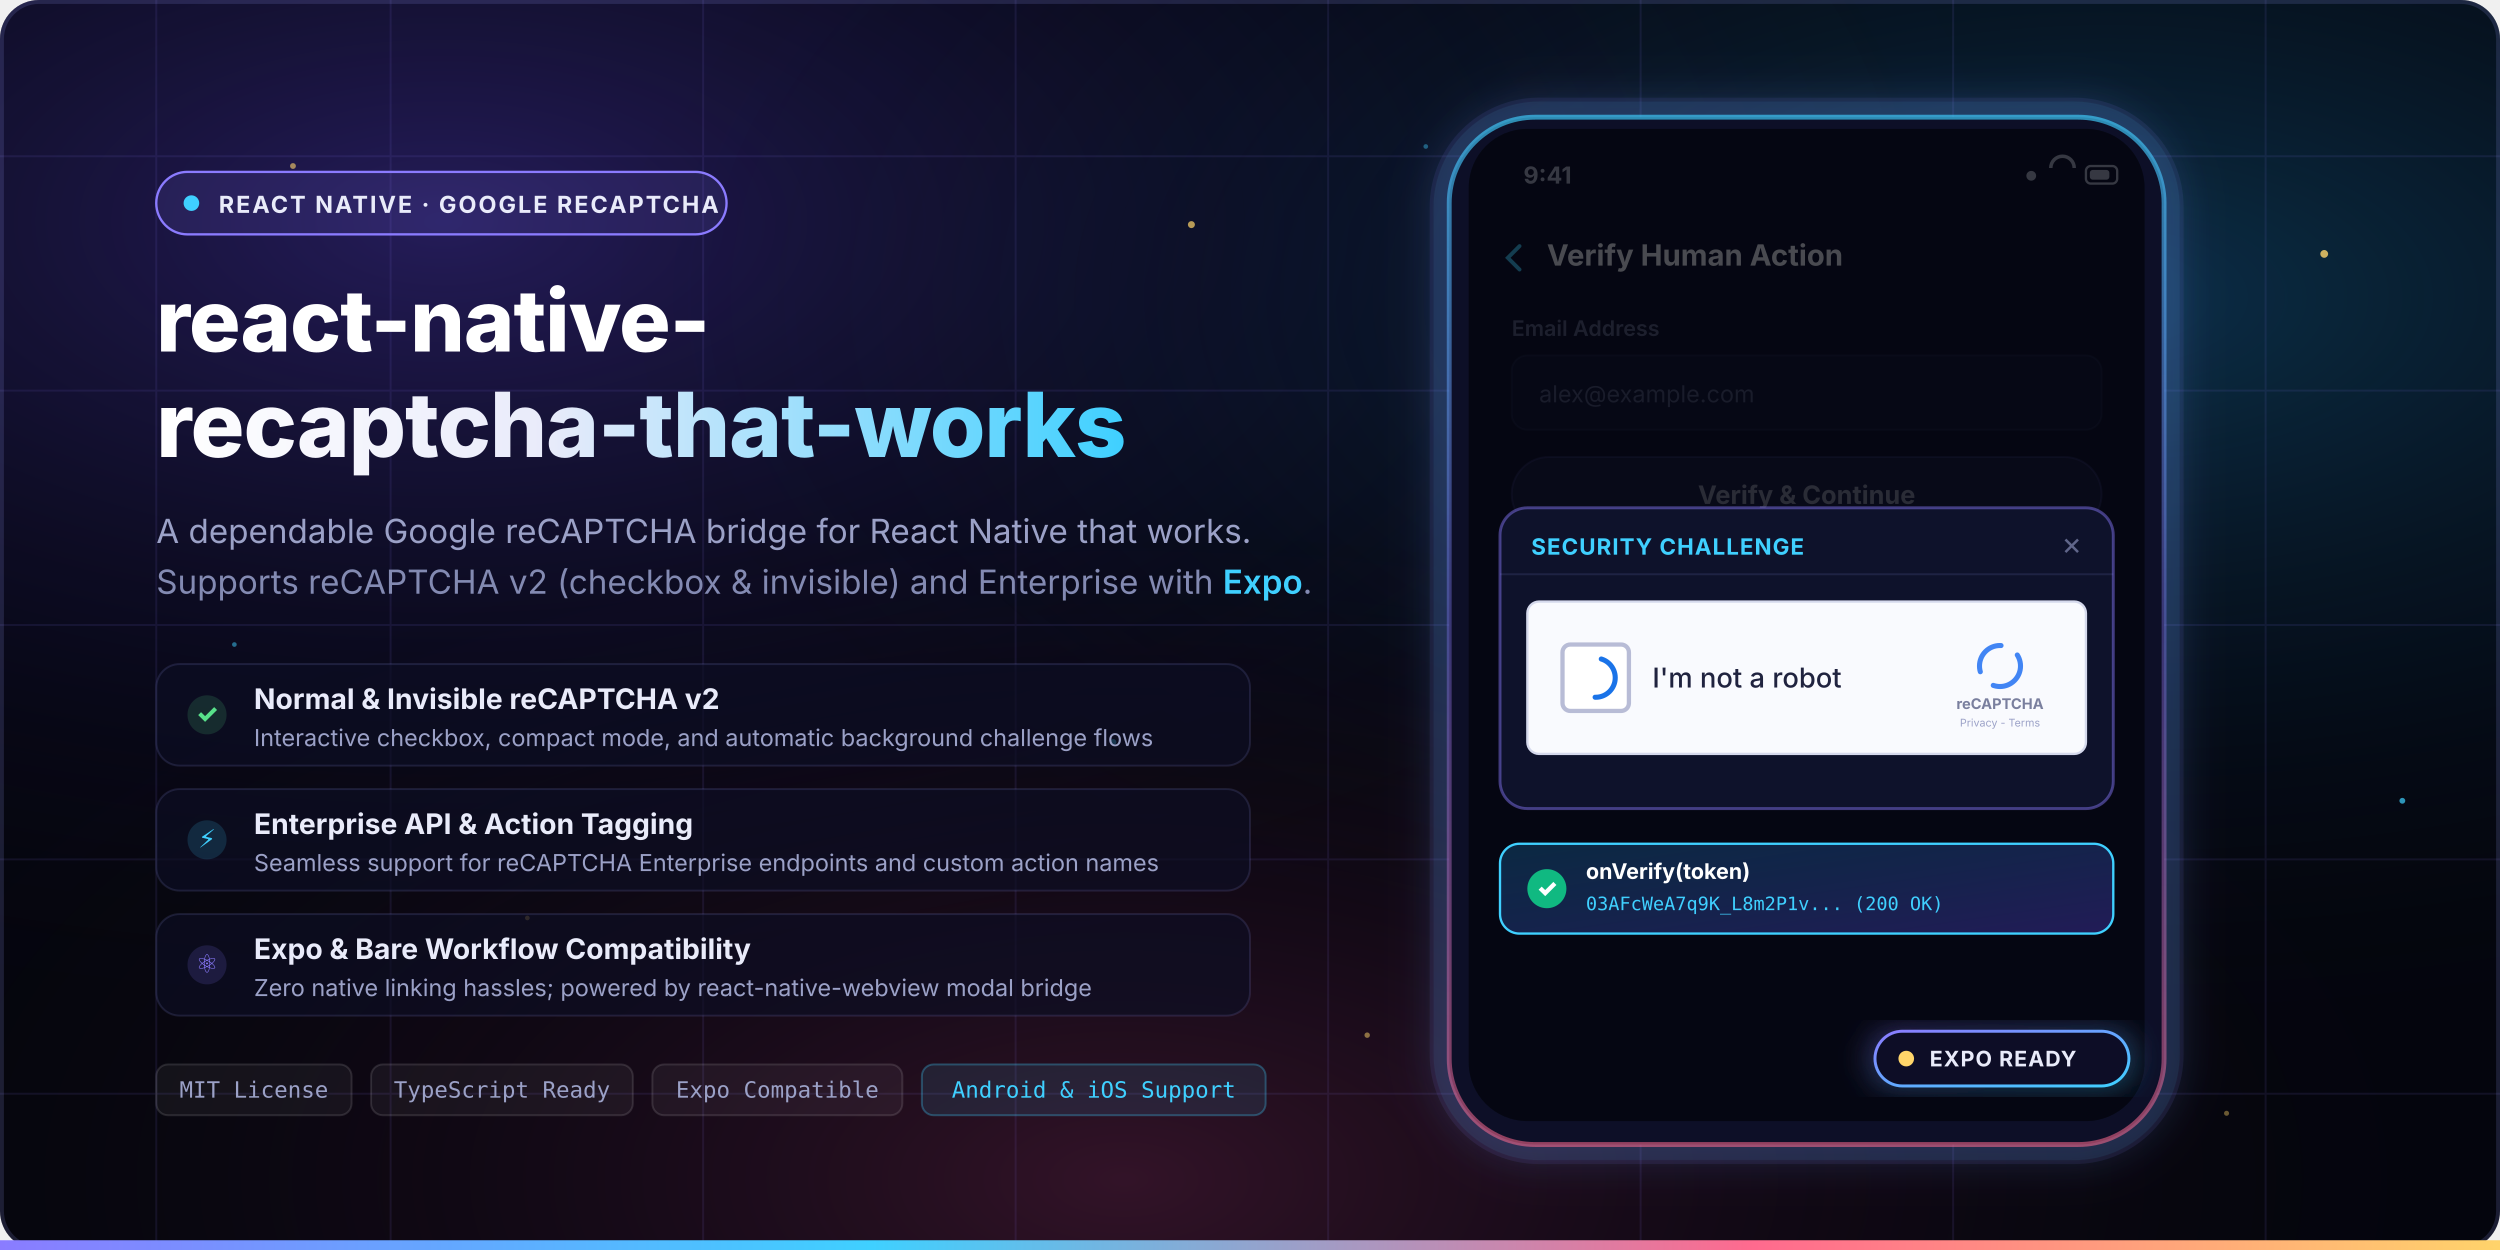
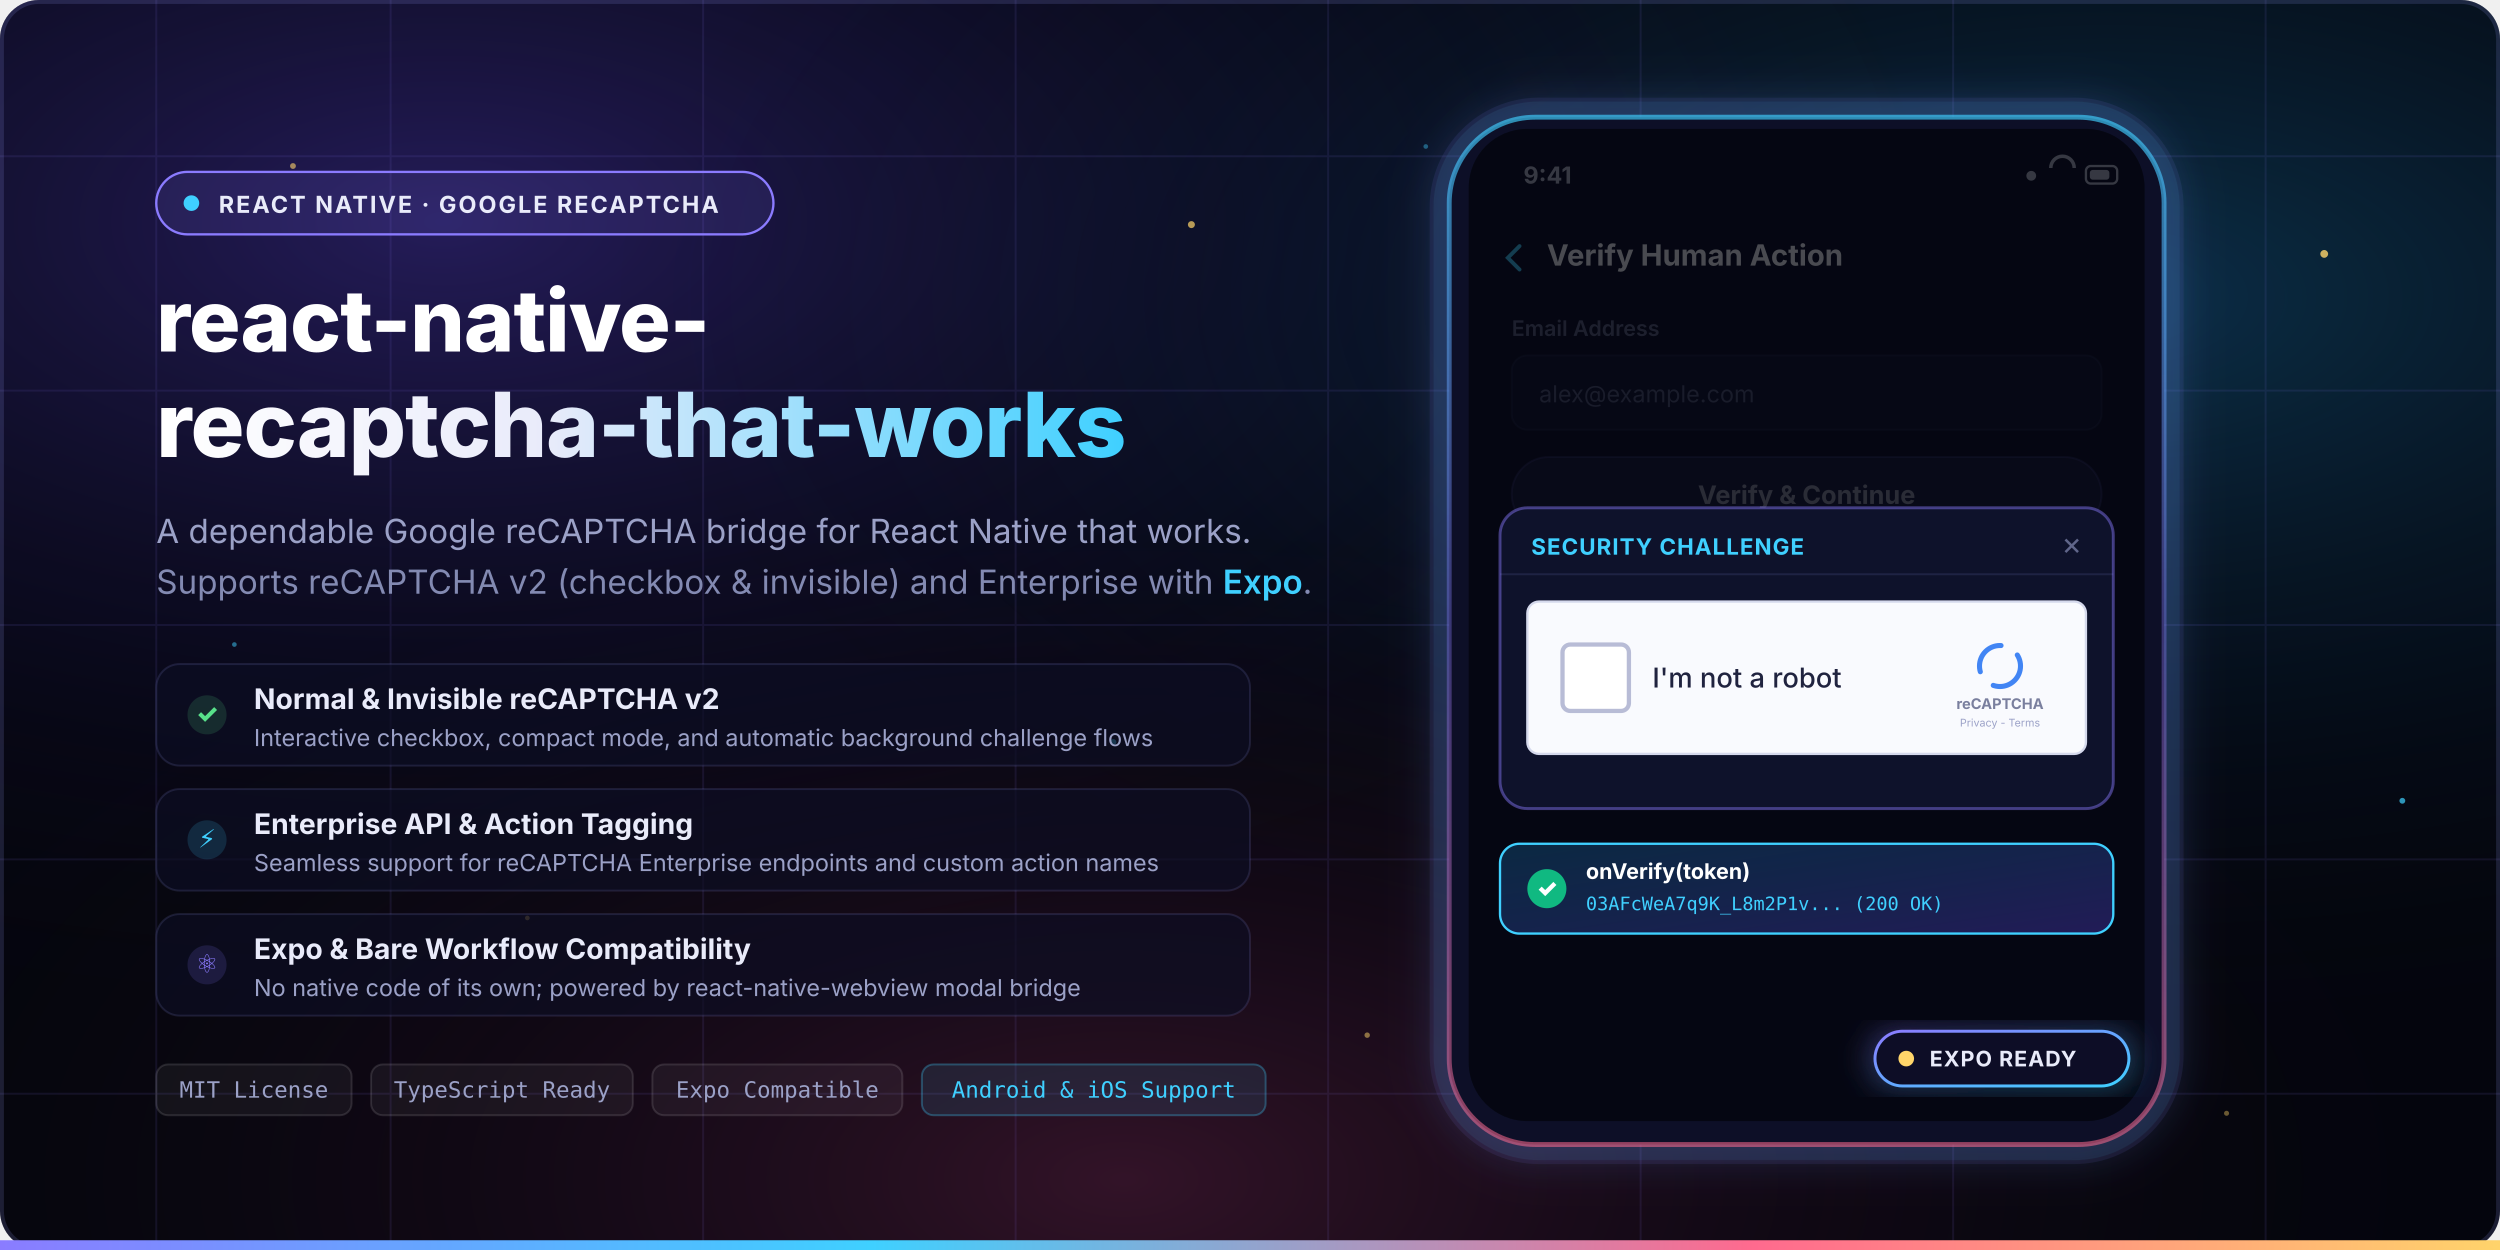
<svg xmlns="http://www.w3.org/2000/svg" viewBox="0 0 1280 640" width="1280" height="640">
  <defs>
    <radialGradient id="nebula-violet" cx="18%" cy="18%" r="65%">
      <stop offset="0%" stop-color="#5842d6" stop-opacity="0.38" />
      <stop offset="100%" stop-color="#04050d" stop-opacity="0" />
    </radialGradient>
    <radialGradient id="nebula-cyan" cx="84%" cy="24%" r="60%">
      <stop offset="0%" stop-color="#1882be" stop-opacity="0.34" />
      <stop offset="100%" stop-color="#04050d" stop-opacity="0" />
    </radialGradient>
    <radialGradient id="nebula-pink" cx="45%" cy="94%" r="55%">
      <stop offset="0%" stop-color="#be3c78" stop-opacity="0.25" />
      <stop offset="100%" stop-color="#04050d" stop-opacity="0" />
    </radialGradient>
    <linearGradient id="cosmic-stripe" x1="0" y1="0" x2="1" y2="0">
      <stop offset="0%" stop-color="#8b7bff" />
      <stop offset="35%" stop-color="#3fd0ff" />
      <stop offset="70%" stop-color="#ff6a8e" />
      <stop offset="100%" stop-color="#ffd56a" />
    </linearGradient>
    <linearGradient id="title-grad" x1="0" y1="0" x2="1" y2="0">
      <stop offset="0%" stop-color="#ffffff" />
      <stop offset="40%" stop-color="#e9ebfa" />
      <stop offset="100%" stop-color="#3fd0ff" />
    </linearGradient>
    <linearGradient id="phone-border" x1="0" y1="0" x2="0" y2="1">
      <stop offset="0%" stop-color="#3fd0ff" stop-opacity="0.65" />
      <stop offset="50%" stop-color="#8b7bff" stop-opacity="0.35" />
      <stop offset="100%" stop-color="#ff6a8e" stop-opacity="0.55" />
    </linearGradient>
    <linearGradient id="token-bg" x1="0" y1="0" x2="1" y2="1">
      <stop offset="0%" stop-color="rgba(24, 130, 190, 0.28)" />
      <stop offset="100%" stop-color="rgba(88, 66, 214, 0.35)" />
    </linearGradient>
    <linearGradient id="badge-glow-grad" x1="0" y1="0" x2="1" y2="1">
      <stop offset="0%" stop-color="#8b7bff" />
      <stop offset="100%" stop-color="#3fd0ff" />
    </linearGradient>
    <filter id="glow-cyan" x="-20%" y="-20%" width="140%" height="140%">
      <feGaussianBlur stdDeviation="8" result="blur" />
      <feComposite in="SourceGraphic" in2="blur" operator="over" />
    </filter>
    <filter id="glow-violet" x="-20%" y="-20%" width="140%" height="140%">
      <feGaussianBlur stdDeviation="12" result="blur" />
      <feComposite in="SourceGraphic" in2="blur" operator="over" />
    </filter>
    <filter id="glow-green" x="-30%" y="-30%" width="160%" height="160%">
      <feGaussianBlur stdDeviation="6" result="blur" />
      <feComposite in="SourceGraphic" in2="blur" operator="over" />
    </filter>
    <clipPath id="screen-clip">
      <rect x="752" y="66" width="346" height="508" rx="30" />
    </clipPath>
    <style>
      
      .anim-token-pill, .anim-float-subtle {
        transform-box: fill-box;
        transform-origin: center;
+       }
+       .anim-rc-spin {
+         opacity: 0;
      }

      @media (prefers-reduced-motion: no-preference) {
        .anim-star-twinkle {
          animation: starTwinkle 4s ease-in-out infinite;
        }
        .anim-rc-box {
          animation: rcBoxStroke 6.5s ease-in-out infinite;
        }
        .anim-rc-spin {
          animation: rcSpinFade 6.5s ease-in-out infinite, rcSpin 0.9s linear infinite;
          transform-box: fill-box;
          transform-origin: center;
        }
        .anim-rc-check {
          animation: rcCheckAnim 6.5s ease-in-out infinite;
        }
        .anim-token-pill {
          animation: tokenSlideIn 6.5s ease-in-out infinite;
        }
        .anim-modal-pulse {
          animation: modalPulse 6.5s ease-in-out infinite;
        }
        .anim-float-subtle {
          animation: badgeFloat 5s ease-in-out infinite;
        }
        .anim-pulse-subtle {
          animation: pulseSubtle 3s ease-in-out infinite;
        }
      }

      @keyframes starTwinkle {
        0%, 100% { opacity: 0.35; }
        50% { opacity: 0.95; }
      }

      @keyframes rcBoxStroke {
        0%, 20% { stroke: #b8bcd6; fill: #ffffff; }
        28%, 82% { stroke: #10b981; fill: rgba(16, 185, 129, 0.08); }
        90%, 100% { stroke: #b8bcd6; fill: #ffffff; }
      }

      @keyframes rcSpinFade {
        0%, 4% { opacity: 0; }
        7%, 24% { opacity: 1; }
        28%, 100% { opacity: 0; }
      }

      @keyframes rcSpin {
        to { transform: rotate(360deg); }
      }

      @keyframes rcCheckAnim {
        0%, 25% { stroke-dashoffset: 28; opacity: 0; }
        31%, 82% { stroke-dashoffset: 0; opacity: 1; }
        90%, 100% { stroke-dashoffset: 28; opacity: 0; }
      }

      @keyframes tokenSlideIn {
        0%, 28% { opacity: 0; transform: translateY(14px) scale(0.96); }
        35%, 83% { opacity: 1; transform: translateY(0) scale(1); }
        90%, 100% { opacity: 0; transform: translateY(-8px) scale(0.96); }
      }

      @keyframes modalPulse {
        0%, 25% { stroke: rgba(139, 123, 255, 0.35); }
        33%, 82% { stroke: rgba(63, 208, 255, 0.75); }
        90%, 100% { stroke: rgba(139, 123, 255, 0.35); }
      }

      @keyframes badgeFloat {
        0%, 100% { transform: translateY(0); }
        50% { transform: translateY(-6px); }
      }

      @keyframes pulseSubtle {
        0%, 100% { opacity: 0.8; }
        50% { opacity: 1; }
      }
      
    </style>
  </defs>
  <rect width="1280" height="640" rx="20" fill="#04050d" />
  <rect width="1280" height="640" rx="20" fill="url(#nebula-violet)" />
  <rect width="1280" height="640" rx="20" fill="url(#nebula-cyan)" />
  <rect width="1280" height="640" rx="20" fill="url(#nebula-pink)" />
  <g opacity="0.10">
    <line x1="80" y1="0" x2="80" y2="640" stroke="#8b7bff" stroke-width="1" />
    <line x1="200" y1="0" x2="200" y2="640" stroke="#8b7bff" stroke-width="1" />
    <line x1="360" y1="0" x2="360" y2="640" stroke="#8b7bff" stroke-width="1" />
    <line x1="520" y1="0" x2="520" y2="640" stroke="#8b7bff" stroke-width="1" />
    <line x1="680" y1="0" x2="680" y2="640" stroke="#8b7bff" stroke-width="1" />
    <line x1="840" y1="0" x2="840" y2="640" stroke="#8b7bff" stroke-width="1" />
    <line x1="1000" y1="0" x2="1000" y2="640" stroke="#8b7bff" stroke-width="1" />
    <line x1="1160" y1="0" x2="1160" y2="640" stroke="#8b7bff" stroke-width="1" />
    <line x1="0" y1="80" x2="1280" y2="80" stroke="#8b7bff" stroke-width="1" />
    <line x1="0" y1="200" x2="1280" y2="200" stroke="#8b7bff" stroke-width="1" />
    <line x1="0" y1="320" x2="1280" y2="320" stroke="#8b7bff" stroke-width="1" />
    <line x1="0" y1="440" x2="1280" y2="440" stroke="#8b7bff" stroke-width="1" />
    <line x1="0" y1="560" x2="1280" y2="560" stroke="#8b7bff" stroke-width="1" />
  </g>
  <g class="anim-star-twinkle" fill="#ffd56a">
    <circle cx="150" cy="85" r="1.5" opacity="0.6" />
    <circle cx="270" cy="470" r="1.2" opacity="0.4" />
    <circle cx="610" cy="115" r="1.8" opacity="0.7" />
    <circle cx="700" cy="530" r="1.4" opacity="0.5" />
    <circle cx="1190" cy="130" r="2.0" opacity="0.8" />
    <circle cx="1140" cy="570" r="1.3" opacity="0.4" />
  </g>
  <g fill="#3fd0ff">
    <circle cx="120" cy="330" r="1.2" opacity="0.5" />
    <circle cx="570" cy="380" r="1.6" opacity="0.6" />
    <circle cx="730" cy="75" r="1.2" opacity="0.4" />
    <circle cx="1230" cy="410" r="1.5" opacity="0.7" />
  </g>
  <rect x="1" y="1" width="1278" height="638" rx="19" fill="none" stroke="rgba(150, 160, 255, 0.16)" stroke-width="2" />
  <rect x="0" y="635" width="1280" height="5" fill="url(#cosmic-stripe)" />
  <g transform="translate(80, 0)">
    <g transform="translate(0, 88)">
-       <rect width="292" height="32" rx="16" fill="rgba(139, 123, 255, 0.12)" stroke="#8b7bff" stroke-width="1.2" />
+       <rect width="316" height="32" rx="16" fill="rgba(139, 123, 255, 0.12)" stroke="#8b7bff" stroke-width="1.2" />
      <circle cx="18" cy="16" r="4" fill="#3fd0ff" />
      <text x="32" y="21" font-family="system-ui, -apple-system, sans-serif" font-size="12" font-weight="700" fill="#e9ebfa" letter-spacing="1">REACT NATIVE · GOOGLE RECAPTCHA</text>
    </g>
    <text x="0" y="180" font-family="system-ui, -apple-system, sans-serif" font-size="44" font-weight="800" fill="#ffffff" letter-spacing="-0.5">
      react-native-
    </text>
    <text x="0" y="234" font-family="system-ui, -apple-system, sans-serif" font-size="46" font-weight="800" fill="url(#title-grad)" letter-spacing="-0.5">
      recaptcha-that-works
    </text>
    <text x="0" y="278" font-family="system-ui, -apple-system, sans-serif" font-size="17" fill="#9ba1c7" font-weight="400">
      A dependable Google reCAPTCHA bridge for React Native that works.
    </text>
    <text x="0" y="304" font-family="system-ui, -apple-system, sans-serif" font-size="17" fill="#838ab2" font-weight="400">
      Supports reCAPTCHA v2 (checkbox &amp; invisible) and Enterprise with <tspan fill="#3fd0ff" font-weight="600">Expo</tspan>.
    </text>
    <g transform="translate(0, 340)">
      <g transform="translate(0, 0)">
        <rect width="560" height="52" rx="12" fill="rgba(13, 15, 36, 0.65)" stroke="rgba(150, 160, 255, 0.14)" stroke-width="1" />
        <circle cx="26" cy="26" r="10" fill="rgba(88, 224, 138, 0.15)" />
        <text x="26" y="30" font-family="system-ui, -apple-system, sans-serif" font-size="13" font-weight="800" fill="#58e08a" text-anchor="middle">✓</text>
        <text x="50" y="23" font-family="system-ui, -apple-system, sans-serif" font-size="14.5" font-weight="700" fill="#e9ebfa">Normal &amp; Invisible reCAPTCHA v2</text>
        <text x="50" y="42" font-family="system-ui, -apple-system, sans-serif" font-size="12" fill="#9ba1c7">Interactive checkbox, compact mode, and automatic background challenge flows</text>
      </g>
      <g transform="translate(0, 64)">
        <rect width="560" height="52" rx="12" fill="rgba(13, 15, 36, 0.65)" stroke="rgba(150, 160, 255, 0.14)" stroke-width="1" />
        <circle cx="26" cy="26" r="10" fill="rgba(63, 208, 255, 0.15)" />
        <text x="26" y="30" font-family="system-ui, -apple-system, sans-serif" font-size="13" font-weight="800" fill="#3fd0ff" text-anchor="middle">⚡</text>
        <text x="50" y="23" font-family="system-ui, -apple-system, sans-serif" font-size="14.5" font-weight="700" fill="#e9ebfa">Enterprise API &amp; Action Tagging</text>
        <text x="50" y="42" font-family="system-ui, -apple-system, sans-serif" font-size="12" fill="#9ba1c7">Seamless support for reCAPTCHA Enterprise endpoints and custom action names</text>
      </g>
      <g transform="translate(0, 128)">
        <rect width="560" height="52" rx="12" fill="rgba(13, 15, 36, 0.65)" stroke="rgba(150, 160, 255, 0.14)" stroke-width="1" />
        <circle cx="26" cy="26" r="10" fill="rgba(139, 123, 255, 0.15)" />
        <text x="26" y="30" font-family="system-ui, -apple-system, sans-serif" font-size="13" font-weight="800" fill="#8b7bff" text-anchor="middle">⚛</text>
        <text x="50" y="23" font-family="system-ui, -apple-system, sans-serif" font-size="14.5" font-weight="700" fill="#e9ebfa">Expo &amp; Bare Workflow Compatibility</text>
-         <text x="50" y="42" font-family="system-ui, -apple-system, sans-serif" font-size="12" fill="#9ba1c7">Zero native linking hassles; powered by react-native-webview modal bridge</text>
+         <text x="50" y="42" font-family="system-ui, -apple-system, sans-serif" font-size="12" fill="#9ba1c7">No native code of its own; powered by react-native-webview modal bridge</text>
      </g>
    </g>
    <g transform="translate(0, 545)">
      <rect width="100" height="26" rx="6" fill="rgba(255, 255, 255, 0.05)" stroke="rgba(255, 255, 255, 0.12)" />
      <text x="50" y="17" font-family="ui-monospace, monospace" font-size="11.5" fill="#9ba1c7" text-anchor="middle">MIT License</text>
      <rect x="110" width="134" height="26" rx="6" fill="rgba(255, 255, 255, 0.05)" stroke="rgba(255, 255, 255, 0.12)" />
      <text x="177" y="17" font-family="ui-monospace, monospace" font-size="11.5" fill="#9ba1c7" text-anchor="middle">TypeScript Ready</text>
      <rect x="254" width="128" height="26" rx="6" fill="rgba(255, 255, 255, 0.05)" stroke="rgba(255, 255, 255, 0.12)" />
      <text x="318" y="17" font-family="ui-monospace, monospace" font-size="11.5" fill="#9ba1c7" text-anchor="middle">Expo Compatible</text>
      <rect x="392" width="176" height="26" rx="6" fill="rgba(63, 208, 255, 0.1)" stroke="rgba(63, 208, 255, 0.3)" />
      <text x="480" y="17" font-family="ui-monospace, monospace" font-size="11.5" fill="#3fd0ff" text-anchor="middle">Android &amp; iOS Support</text>
    </g>
  </g>
  <g transform="translate(730, 48)">
    <rect x="12" y="12" width="366" height="526" rx="46" fill="none" stroke="rgba(63, 208, 255, 0.28)" stroke-width="16" opacity="0.3" filter="url(#glow-cyan)" />
    <rect x="12" y="12" width="366" height="526" rx="46" fill="none" stroke="rgba(139, 123, 255, 0.36)" stroke-width="20" opacity="0.3" filter="url(#glow-violet)" />
    <rect x="12" y="12" width="366" height="526" rx="44" fill="#0d0f27" stroke="url(#phone-border)" stroke-width="2.5" />
    <g transform="translate(-730, -48)" clip-path="url(#screen-clip)">
      <rect x="752" y="66" width="346" height="508" fill="#090c1f" />
      <g opacity="0.8">
        <text x="780" y="94" font-family="system-ui, -apple-system, sans-serif" font-size="12" font-weight="700" fill="#e9ebfa">9:41</text>
        <circle cx="1040" cy="90" r="2.5" fill="#e9ebfa" />
        <path d="M1050 86 a6 6 0 0 1 12 0" fill="none" stroke="#e9ebfa" stroke-width="1.8" />
        <rect x="1068" y="85" width="16" height="9" rx="2.5" fill="none" stroke="#e9ebfa" stroke-width="1.2" />
        <rect x="1070" y="87" width="10" height="5" rx="1.5" fill="#e9ebfa" />
      </g>
      <g transform="translate(0, 0)">
        <path d="M778 126 l-6 6 l6 6" fill="none" stroke="#3fd0ff" stroke-width="2" stroke-linecap="round" />
        <text x="792" y="136" font-family="system-ui, -apple-system, sans-serif" font-size="15" font-weight="700" fill="#ffffff">Verify Human Action</text>
      </g>
      <g opacity="0.6">
        <text x="774" y="172" font-family="system-ui, -apple-system, sans-serif" font-size="11" font-weight="600" fill="#9ba1c7">Email Address</text>
        <rect x="774" y="182" width="302" height="38" rx="8" fill="rgba(19, 23, 54, 0.8)" stroke="rgba(150, 160, 255, 0.16)" />
        <text x="788" y="206" font-family="system-ui, -apple-system, sans-serif" font-size="12" fill="#838ab2">alex@example.com</text>
        <rect x="774" y="234" width="302" height="38" rx="19" fill="#1e2246" stroke="rgba(139, 123, 255, 0.3)" />
        <text x="925" y="258" font-family="system-ui, -apple-system, sans-serif" font-size="13" font-weight="700" fill="#e9ebfa" text-anchor="middle">Verify &amp; Continue</text>
      </g>
      <rect x="752" y="66" width="346" height="508" fill="rgba(4, 5, 13, 0.72)" />
      <rect class="anim-modal-pulse" x="768" y="260" width="314" height="154" rx="14" fill="#0e122b" stroke="rgba(139, 123, 255, 0.45)" stroke-width="1.5" />
      <text x="784" y="284" font-family="system-ui, -apple-system, sans-serif" font-size="11.5" font-weight="700" fill="#3fd0ff" letter-spacing="0.5">SECURITY CHALLENGE</text>
      <text x="1066" y="284" font-family="system-ui, -apple-system, sans-serif" font-size="16" fill="#838ab2" text-anchor="end" opacity="0.7">×</text>
      <line x1="768" y1="294" x2="1082" y2="294" stroke="rgba(150, 160, 255, 0.12)" stroke-width="1" />
      <g transform="translate(782, 308)">
        <rect width="286" height="78" rx="6" fill="#f9fafe" stroke="#d5d9ec" stroke-width="1.2" />
        <rect class="anim-rc-box" x="18" y="22" width="34" height="34" rx="4" fill="#ffffff" stroke="#b8bcd6" stroke-width="2.2" />
        <circle class="anim-rc-spin" cx="35" cy="39" r="10" fill="none" stroke="#1a73e8" stroke-width="2.6" stroke-linecap="round" stroke-dasharray="16 34" />
        <path class="anim-rc-check" d="M26 39 l6 6 l13 -13" fill="none" stroke="#10b981" stroke-width="3.5" stroke-linecap="round" stroke-linejoin="round" stroke-dasharray="28" stroke-dashoffset="28" />
        <text x="64" y="44" font-family="system-ui, -apple-system, sans-serif" font-size="14" font-weight="500" fill="#20233f">I'm not a robot</text>
        <g transform="translate(242, 39)">
          <circle cx="0" cy="-6" r="10.5" fill="none" stroke="#4285f4" stroke-width="2.6" stroke-linecap="round" stroke-dasharray="20 10" />
          <text x="0" y="16" font-family="system-ui, -apple-system, sans-serif" font-size="7.5" font-weight="700" fill="#7a7f9e" text-anchor="middle">reCAPTCHA</text>
          <text x="0" y="25" font-family="system-ui, -apple-system, sans-serif" font-size="5.5" fill="#9ba1c7" text-anchor="middle">Privacy - Terms</text>
        </g>
      </g>
      <g transform="translate(768, 432)">
        <g class="anim-token-pill">
          <rect width="314" height="46" rx="10" fill="url(#token-bg)" stroke="#3fd0ff" stroke-width="1.2" />
          <circle cx="24" cy="23" r="10" fill="#10b981" />
          <text x="24" y="27" font-family="system-ui, -apple-system, sans-serif" font-size="12" font-weight="900" fill="#ffffff" text-anchor="middle">✓</text>
          <text x="44" y="18" font-family="system-ui, -apple-system, sans-serif" font-size="11" font-weight="700" fill="#ffffff">onVerify(token)</text>
          <text x="44" y="34" font-family="ui-monospace, monospace" font-size="9.5" fill="#3fd0ff">03AFcWeA7q9K_L8m2P1v... (200 OK)</text>
        </g>
      </g>
    </g>
    <g transform="translate(230, 480)">
      <g class="anim-float-subtle">
        <rect width="130" height="28" rx="14" fill="#0d0f27" stroke="url(#badge-glow-grad)" stroke-width="1.5" filter="url(#glow-cyan)" />
        <circle cx="16" cy="14" r="4" fill="#ffd56a" />
        <text x="28" y="18" font-family="system-ui, -apple-system, sans-serif" font-size="11" font-weight="700" fill="#e9ebfa" letter-spacing="0.5">EXPO READY</text>
      </g>
    </g>
  </g>
</svg>
